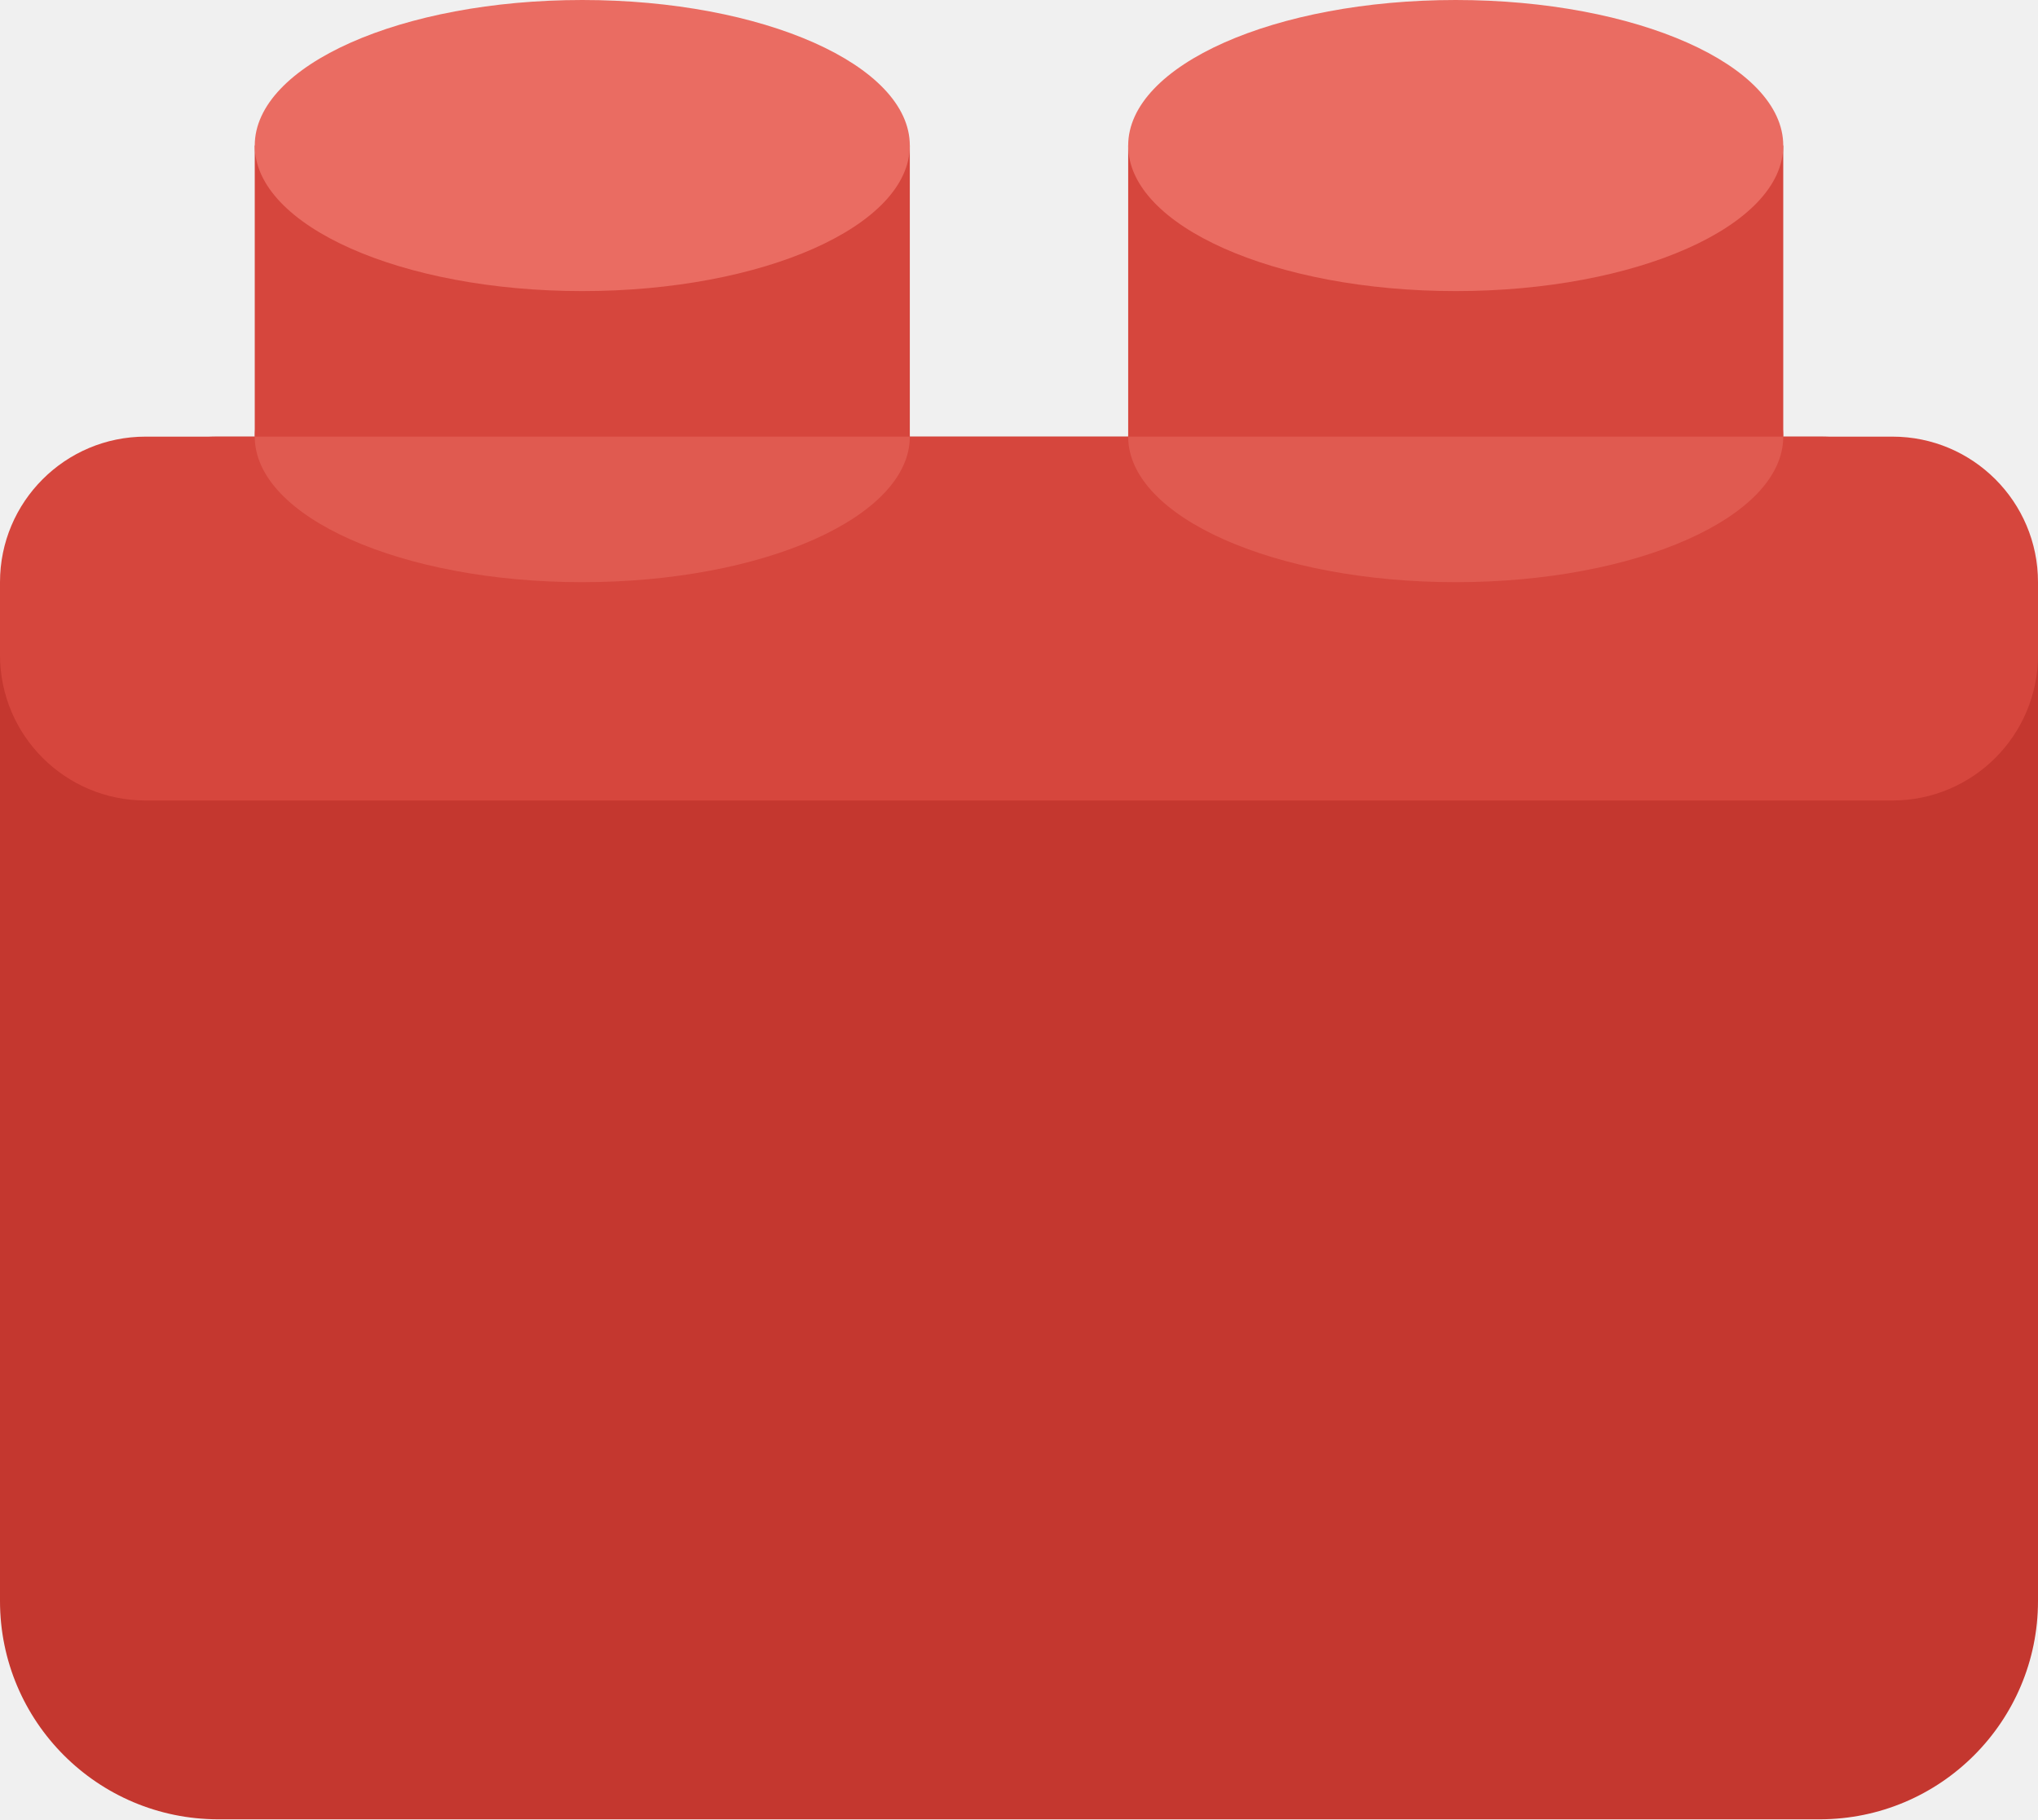
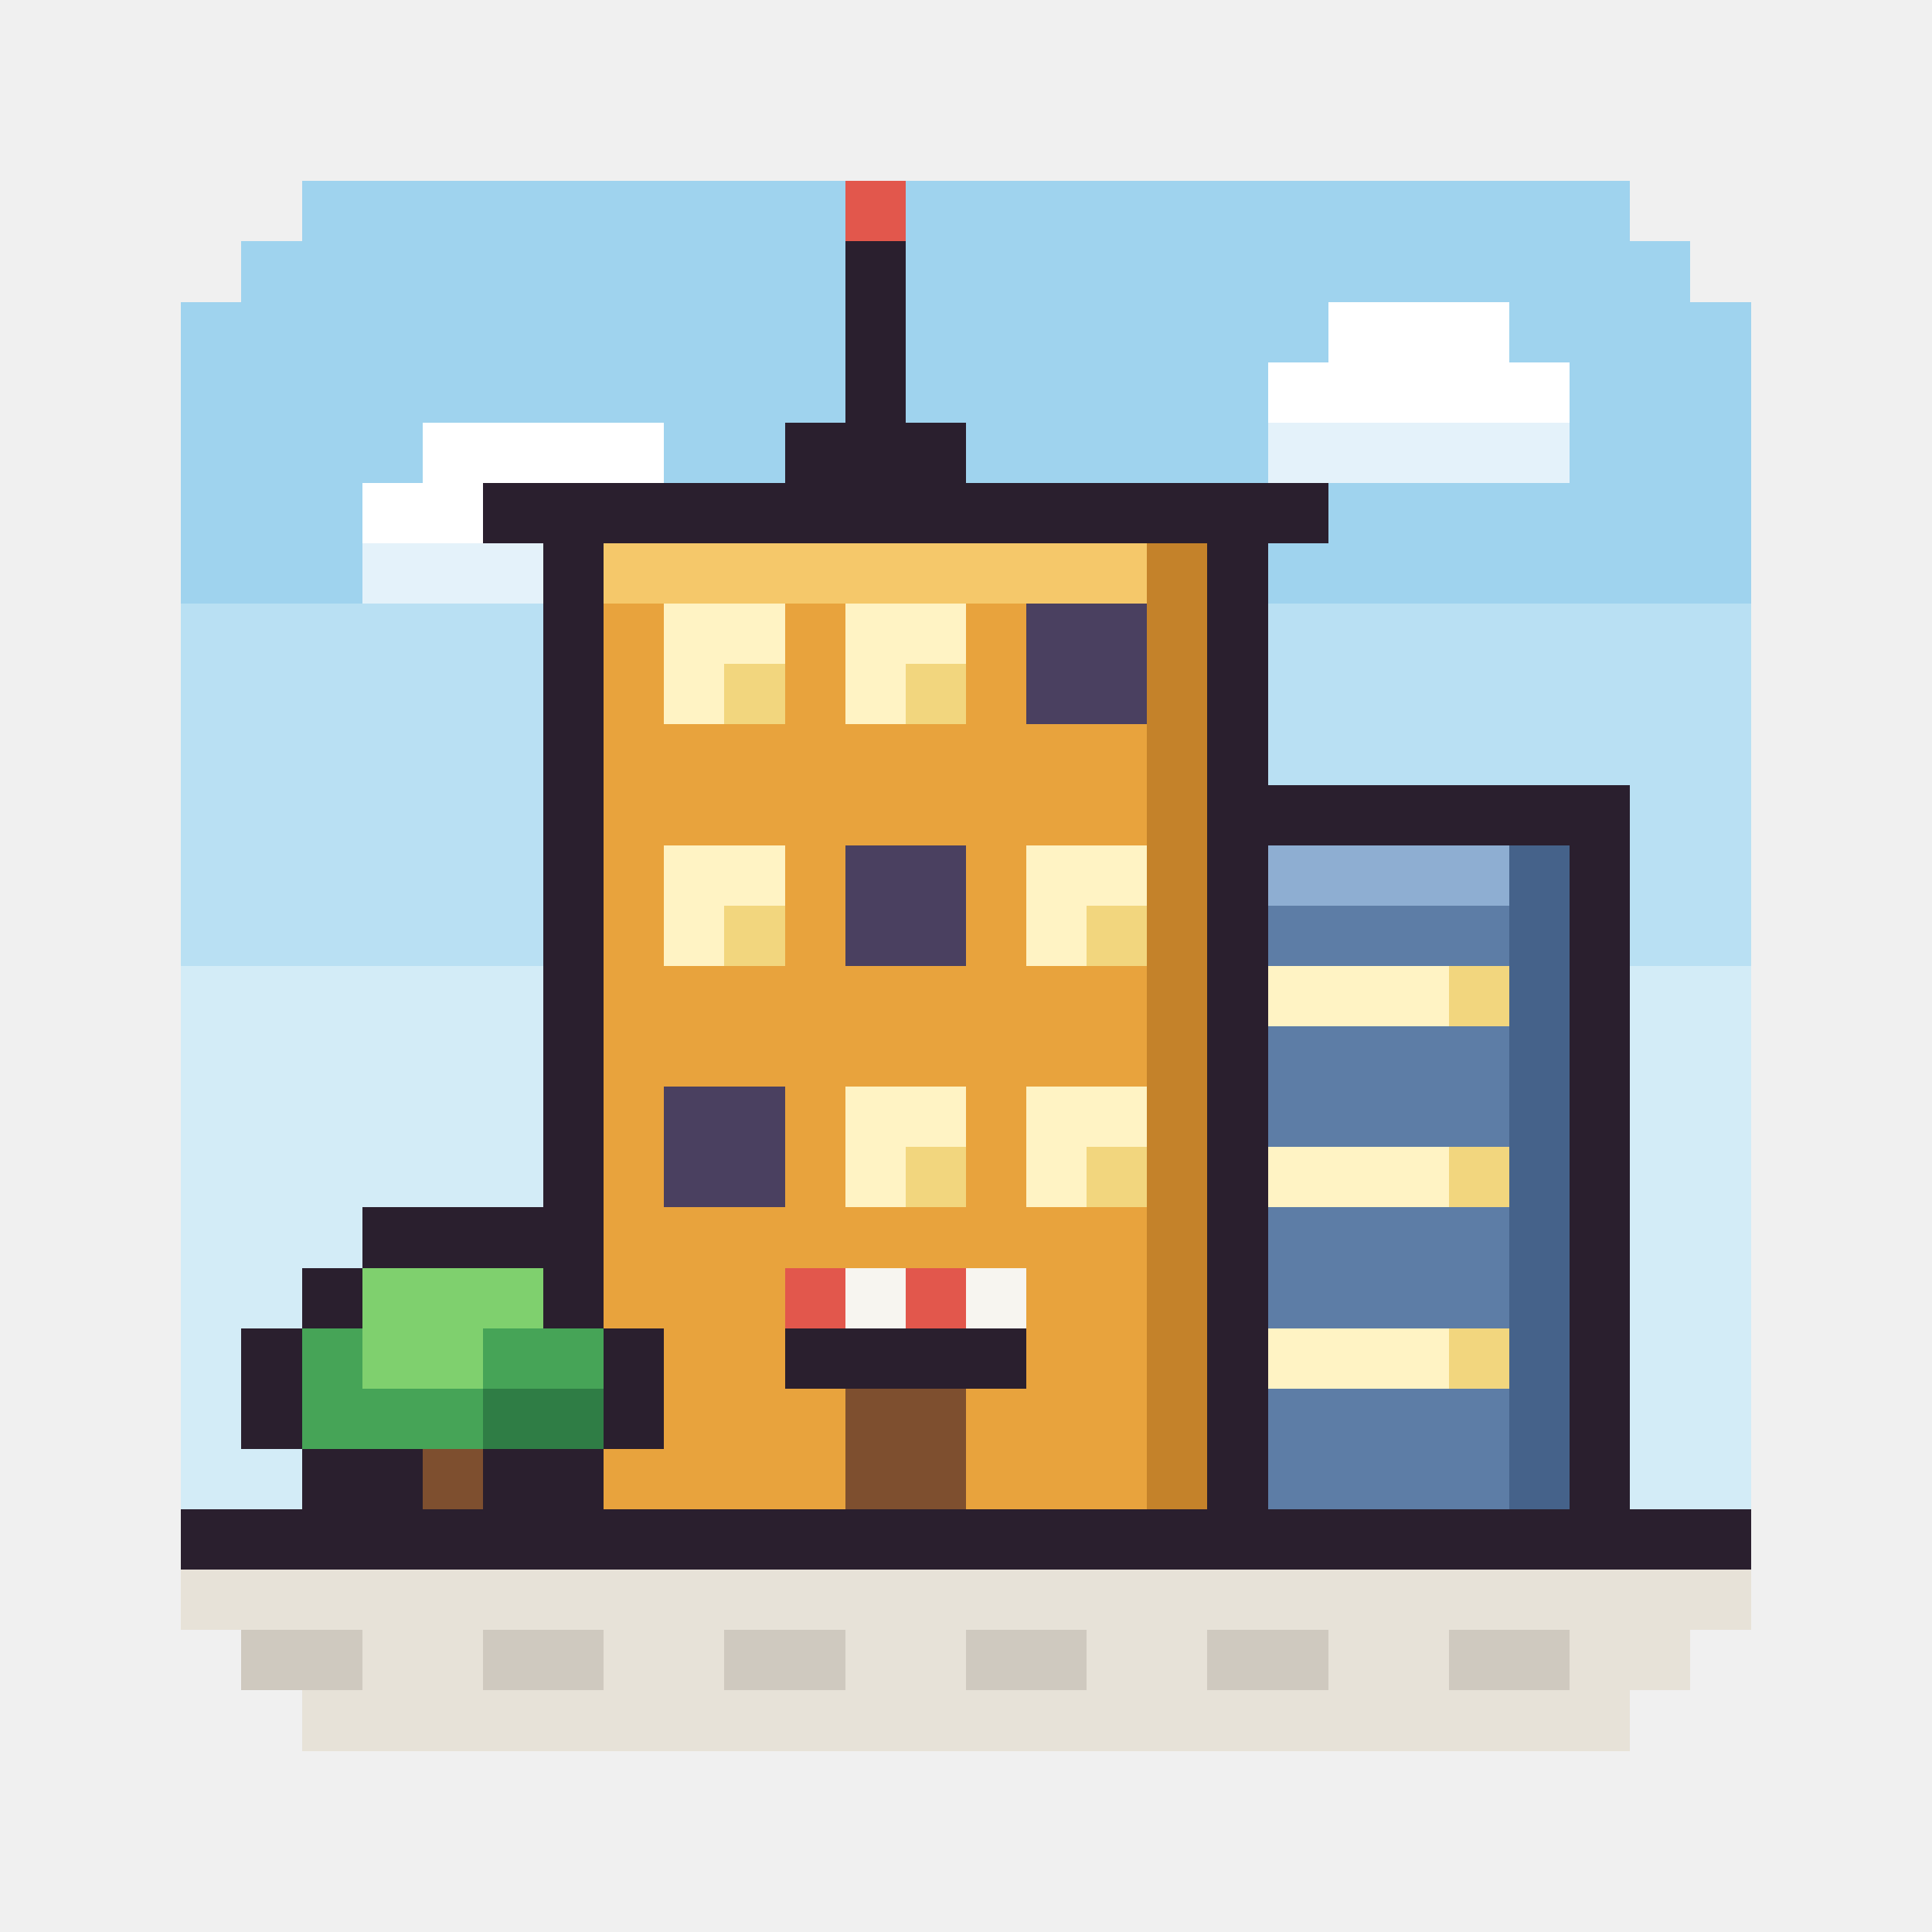
- <svg xmlns="http://www.w3.org/2000/svg" viewBox="2 3 28 25" width="280" height="250">
-   <rect x="2" y="9" width="28" height="19" rx="3" fill="#c4372f" />
-   <rect x="2" y="9" width="28" height="5" rx="2" fill="#d6463d" />
-   <ellipse cx="10" cy="9" rx="4.5" ry="2" fill="#e05a50" />
-   <rect x="5.5" y="5" width="9" height="4" fill="#d6463d" />
-   <ellipse cx="10" cy="5" rx="4.5" ry="2" fill="#ea6c62" />
-   <ellipse cx="22" cy="9" rx="4.5" ry="2" fill="#e05a50" />
-   <rect x="17.5" y="5" width="9" height="4" fill="#d6463d" />
-   <ellipse cx="22" cy="5" rx="4.5" ry="2" fill="#ea6c62" />
+ <svg xmlns="http://www.w3.org/2000/svg" viewBox="0 0 32 32" width="1024" height="1024" shape-rendering="crispEdges">
+   <rect x="5" y="3" width="9" height="1" fill="#9fd3ee" />
+   <rect x="14" y="3" width="1" height="1" fill="#e2574c" />
+   <rect x="15" y="3" width="12" height="1" fill="#9fd3ee" />
+   <rect x="4" y="4" width="10" height="1" fill="#9fd3ee" />
+   <rect x="14" y="4" width="1" height="1" fill="#2a1f2e" />
+   <rect x="15" y="4" width="13" height="1" fill="#9fd3ee" />
+   <rect x="3" y="5" width="11" height="1" fill="#9fd3ee" />
+   <rect x="14" y="5" width="1" height="1" fill="#2a1f2e" />
+   <rect x="15" y="5" width="7" height="1" fill="#9fd3ee" />
+   <rect x="22" y="5" width="3" height="1" fill="#ffffff" />
+   <rect x="25" y="5" width="4" height="1" fill="#9fd3ee" />
+   <rect x="3" y="6" width="11" height="1" fill="#9fd3ee" />
+   <rect x="14" y="6" width="1" height="1" fill="#2a1f2e" />
+   <rect x="15" y="6" width="6" height="1" fill="#9fd3ee" />
+   <rect x="21" y="6" width="5" height="1" fill="#ffffff" />
+   <rect x="26" y="6" width="3" height="1" fill="#9fd3ee" />
+   <rect x="3" y="7" width="4" height="1" fill="#9fd3ee" />
+   <rect x="7" y="7" width="4" height="1" fill="#ffffff" />
+   <rect x="11" y="7" width="2" height="1" fill="#9fd3ee" />
+   <rect x="13" y="7" width="3" height="1" fill="#2a1f2e" />
+   <rect x="16" y="7" width="5" height="1" fill="#9fd3ee" />
+   <rect x="21" y="7" width="5" height="1" fill="#e4f2fa" />
+   <rect x="26" y="7" width="3" height="1" fill="#9fd3ee" />
+   <rect x="3" y="8" width="3" height="1" fill="#9fd3ee" />
+   <rect x="6" y="8" width="2" height="1" fill="#ffffff" />
+   <rect x="8" y="8" width="14" height="1" fill="#2a1f2e" />
+   <rect x="22" y="8" width="7" height="1" fill="#9fd3ee" />
+   <rect x="3" y="9" width="3" height="1" fill="#9fd3ee" />
+   <rect x="6" y="9" width="3" height="1" fill="#e4f2fa" />
+   <rect x="9" y="9" width="1" height="1" fill="#2a1f2e" />
+   <rect x="10" y="9" width="9" height="1" fill="#f5c86a" />
+   <rect x="19" y="9" width="1" height="1" fill="#c4822a" />
+   <rect x="20" y="9" width="1" height="1" fill="#2a1f2e" />
+   <rect x="21" y="9" width="8" height="1" fill="#9fd3ee" />
+   <rect x="3" y="10" width="6" height="1" fill="#b9e0f3" />
+   <rect x="9" y="10" width="1" height="1" fill="#2a1f2e" />
+   <rect x="10" y="10" width="1" height="1" fill="#e8a33d" />
+   <rect x="11" y="10" width="2" height="1" fill="#fff3c4" />
+   <rect x="13" y="10" width="1" height="1" fill="#e8a33d" />
+   <rect x="14" y="10" width="2" height="1" fill="#fff3c4" />
+   <rect x="16" y="10" width="1" height="1" fill="#e8a33d" />
+   <rect x="17" y="10" width="2" height="1" fill="#4a4060" />
+   <rect x="19" y="10" width="1" height="1" fill="#c4822a" />
+   <rect x="20" y="10" width="1" height="1" fill="#2a1f2e" />
+   <rect x="21" y="10" width="8" height="1" fill="#b9e0f3" />
+   <rect x="3" y="11" width="6" height="1" fill="#b9e0f3" />
+   <rect x="9" y="11" width="1" height="1" fill="#2a1f2e" />
+   <rect x="10" y="11" width="1" height="1" fill="#e8a33d" />
+   <rect x="11" y="11" width="1" height="1" fill="#fff3c4" />
+   <rect x="12" y="11" width="1" height="1" fill="#f2d67e" />
+   <rect x="13" y="11" width="1" height="1" fill="#e8a33d" />
+   <rect x="14" y="11" width="1" height="1" fill="#fff3c4" />
+   <rect x="15" y="11" width="1" height="1" fill="#f2d67e" />
+   <rect x="16" y="11" width="1" height="1" fill="#e8a33d" />
+   <rect x="17" y="11" width="2" height="1" fill="#4a4060" />
+   <rect x="19" y="11" width="1" height="1" fill="#c4822a" />
+   <rect x="20" y="11" width="1" height="1" fill="#2a1f2e" />
+   <rect x="21" y="11" width="8" height="1" fill="#b9e0f3" />
+   <rect x="3" y="12" width="6" height="1" fill="#b9e0f3" />
+   <rect x="9" y="12" width="1" height="1" fill="#2a1f2e" />
+   <rect x="10" y="12" width="9" height="1" fill="#e8a33d" />
+   <rect x="19" y="12" width="1" height="1" fill="#c4822a" />
+   <rect x="20" y="12" width="1" height="1" fill="#2a1f2e" />
+   <rect x="21" y="12" width="8" height="1" fill="#b9e0f3" />
+   <rect x="3" y="13" width="6" height="1" fill="#b9e0f3" />
+   <rect x="9" y="13" width="1" height="1" fill="#2a1f2e" />
+   <rect x="10" y="13" width="9" height="1" fill="#e8a33d" />
+   <rect x="19" y="13" width="1" height="1" fill="#c4822a" />
+   <rect x="20" y="13" width="7" height="1" fill="#2a1f2e" />
+   <rect x="27" y="13" width="2" height="1" fill="#b9e0f3" />
+   <rect x="3" y="14" width="6" height="1" fill="#b9e0f3" />
+   <rect x="9" y="14" width="1" height="1" fill="#2a1f2e" />
+   <rect x="10" y="14" width="1" height="1" fill="#e8a33d" />
+   <rect x="11" y="14" width="2" height="1" fill="#fff3c4" />
+   <rect x="13" y="14" width="1" height="1" fill="#e8a33d" />
+   <rect x="14" y="14" width="2" height="1" fill="#4a4060" />
+   <rect x="16" y="14" width="1" height="1" fill="#e8a33d" />
+   <rect x="17" y="14" width="2" height="1" fill="#fff3c4" />
+   <rect x="19" y="14" width="1" height="1" fill="#c4822a" />
+   <rect x="20" y="14" width="1" height="1" fill="#2a1f2e" />
+   <rect x="21" y="14" width="4" height="1" fill="#8eaed2" />
+   <rect x="25" y="14" width="1" height="1" fill="#45628a" />
+   <rect x="26" y="14" width="1" height="1" fill="#2a1f2e" />
+   <rect x="27" y="14" width="2" height="1" fill="#b9e0f3" />
+   <rect x="3" y="15" width="6" height="1" fill="#b9e0f3" />
+   <rect x="9" y="15" width="1" height="1" fill="#2a1f2e" />
+   <rect x="10" y="15" width="1" height="1" fill="#e8a33d" />
+   <rect x="11" y="15" width="1" height="1" fill="#fff3c4" />
+   <rect x="12" y="15" width="1" height="1" fill="#f2d67e" />
+   <rect x="13" y="15" width="1" height="1" fill="#e8a33d" />
+   <rect x="14" y="15" width="2" height="1" fill="#4a4060" />
+   <rect x="16" y="15" width="1" height="1" fill="#e8a33d" />
+   <rect x="17" y="15" width="1" height="1" fill="#fff3c4" />
+   <rect x="18" y="15" width="1" height="1" fill="#f2d67e" />
+   <rect x="19" y="15" width="1" height="1" fill="#c4822a" />
+   <rect x="20" y="15" width="1" height="1" fill="#2a1f2e" />
+   <rect x="21" y="15" width="4" height="1" fill="#5d7da6" />
+   <rect x="25" y="15" width="1" height="1" fill="#45628a" />
+   <rect x="26" y="15" width="1" height="1" fill="#2a1f2e" />
+   <rect x="27" y="15" width="2" height="1" fill="#b9e0f3" />
+   <rect x="3" y="16" width="6" height="1" fill="#d3ecf7" />
+   <rect x="9" y="16" width="1" height="1" fill="#2a1f2e" />
+   <rect x="10" y="16" width="9" height="1" fill="#e8a33d" />
+   <rect x="19" y="16" width="1" height="1" fill="#c4822a" />
+   <rect x="20" y="16" width="1" height="1" fill="#2a1f2e" />
+   <rect x="21" y="16" width="3" height="1" fill="#fff3c4" />
+   <rect x="24" y="16" width="1" height="1" fill="#f2d67e" />
+   <rect x="25" y="16" width="1" height="1" fill="#45628a" />
+   <rect x="26" y="16" width="1" height="1" fill="#2a1f2e" />
+   <rect x="27" y="16" width="2" height="1" fill="#d3ecf7" />
+   <rect x="3" y="17" width="6" height="1" fill="#d3ecf7" />
+   <rect x="9" y="17" width="1" height="1" fill="#2a1f2e" />
+   <rect x="10" y="17" width="9" height="1" fill="#e8a33d" />
+   <rect x="19" y="17" width="1" height="1" fill="#c4822a" />
+   <rect x="20" y="17" width="1" height="1" fill="#2a1f2e" />
+   <rect x="21" y="17" width="4" height="1" fill="#5d7da6" />
+   <rect x="25" y="17" width="1" height="1" fill="#45628a" />
+   <rect x="26" y="17" width="1" height="1" fill="#2a1f2e" />
+   <rect x="27" y="17" width="2" height="1" fill="#d3ecf7" />
+   <rect x="3" y="18" width="6" height="1" fill="#d3ecf7" />
+   <rect x="9" y="18" width="1" height="1" fill="#2a1f2e" />
+   <rect x="10" y="18" width="1" height="1" fill="#e8a33d" />
+   <rect x="11" y="18" width="2" height="1" fill="#4a4060" />
+   <rect x="13" y="18" width="1" height="1" fill="#e8a33d" />
+   <rect x="14" y="18" width="2" height="1" fill="#fff3c4" />
+   <rect x="16" y="18" width="1" height="1" fill="#e8a33d" />
+   <rect x="17" y="18" width="2" height="1" fill="#fff3c4" />
+   <rect x="19" y="18" width="1" height="1" fill="#c4822a" />
+   <rect x="20" y="18" width="1" height="1" fill="#2a1f2e" />
+   <rect x="21" y="18" width="4" height="1" fill="#5d7da6" />
+   <rect x="25" y="18" width="1" height="1" fill="#45628a" />
+   <rect x="26" y="18" width="1" height="1" fill="#2a1f2e" />
+   <rect x="27" y="18" width="2" height="1" fill="#d3ecf7" />
+   <rect x="3" y="19" width="6" height="1" fill="#d3ecf7" />
+   <rect x="9" y="19" width="1" height="1" fill="#2a1f2e" />
+   <rect x="10" y="19" width="1" height="1" fill="#e8a33d" />
+   <rect x="11" y="19" width="2" height="1" fill="#4a4060" />
+   <rect x="13" y="19" width="1" height="1" fill="#e8a33d" />
+   <rect x="14" y="19" width="1" height="1" fill="#fff3c4" />
+   <rect x="15" y="19" width="1" height="1" fill="#f2d67e" />
+   <rect x="16" y="19" width="1" height="1" fill="#e8a33d" />
+   <rect x="17" y="19" width="1" height="1" fill="#fff3c4" />
+   <rect x="18" y="19" width="1" height="1" fill="#f2d67e" />
+   <rect x="19" y="19" width="1" height="1" fill="#c4822a" />
+   <rect x="20" y="19" width="1" height="1" fill="#2a1f2e" />
+   <rect x="21" y="19" width="3" height="1" fill="#fff3c4" />
+   <rect x="24" y="19" width="1" height="1" fill="#f2d67e" />
+   <rect x="25" y="19" width="1" height="1" fill="#45628a" />
+   <rect x="26" y="19" width="1" height="1" fill="#2a1f2e" />
+   <rect x="27" y="19" width="2" height="1" fill="#d3ecf7" />
+   <rect x="3" y="20" width="3" height="1" fill="#d3ecf7" />
+   <rect x="6" y="20" width="4" height="1" fill="#2a1f2e" />
+   <rect x="10" y="20" width="9" height="1" fill="#e8a33d" />
+   <rect x="19" y="20" width="1" height="1" fill="#c4822a" />
+   <rect x="20" y="20" width="1" height="1" fill="#2a1f2e" />
+   <rect x="21" y="20" width="4" height="1" fill="#5d7da6" />
+   <rect x="25" y="20" width="1" height="1" fill="#45628a" />
+   <rect x="26" y="20" width="1" height="1" fill="#2a1f2e" />
+   <rect x="27" y="20" width="2" height="1" fill="#d3ecf7" />
+   <rect x="3" y="21" width="2" height="1" fill="#d3ecf7" />
+   <rect x="5" y="21" width="1" height="1" fill="#2a1f2e" />
+   <rect x="6" y="21" width="3" height="1" fill="#7fd06e" />
+   <rect x="9" y="21" width="1" height="1" fill="#2a1f2e" />
+   <rect x="10" y="21" width="3" height="1" fill="#e8a33d" />
+   <rect x="13" y="21" width="1" height="1" fill="#e2574c" />
+   <rect x="14" y="21" width="1" height="1" fill="#f7f5f0" />
+   <rect x="15" y="21" width="1" height="1" fill="#e2574c" />
+   <rect x="16" y="21" width="1" height="1" fill="#f7f5f0" />
+   <rect x="17" y="21" width="2" height="1" fill="#e8a33d" />
+   <rect x="19" y="21" width="1" height="1" fill="#c4822a" />
+   <rect x="20" y="21" width="1" height="1" fill="#2a1f2e" />
+   <rect x="21" y="21" width="4" height="1" fill="#5d7da6" />
+   <rect x="25" y="21" width="1" height="1" fill="#45628a" />
+   <rect x="26" y="21" width="1" height="1" fill="#2a1f2e" />
+   <rect x="27" y="21" width="2" height="1" fill="#d3ecf7" />
+   <rect x="3" y="22" width="1" height="1" fill="#d3ecf7" />
+   <rect x="4" y="22" width="1" height="1" fill="#2a1f2e" />
+   <rect x="5" y="22" width="1" height="1" fill="#46a457" />
+   <rect x="6" y="22" width="2" height="1" fill="#7fd06e" />
+   <rect x="8" y="22" width="2" height="1" fill="#46a457" />
+   <rect x="10" y="22" width="1" height="1" fill="#2a1f2e" />
+   <rect x="11" y="22" width="2" height="1" fill="#e8a33d" />
+   <rect x="13" y="22" width="4" height="1" fill="#2a1f2e" />
+   <rect x="17" y="22" width="2" height="1" fill="#e8a33d" />
+   <rect x="19" y="22" width="1" height="1" fill="#c4822a" />
+   <rect x="20" y="22" width="1" height="1" fill="#2a1f2e" />
+   <rect x="21" y="22" width="3" height="1" fill="#fff3c4" />
+   <rect x="24" y="22" width="1" height="1" fill="#f2d67e" />
+   <rect x="25" y="22" width="1" height="1" fill="#45628a" />
+   <rect x="26" y="22" width="1" height="1" fill="#2a1f2e" />
+   <rect x="27" y="22" width="2" height="1" fill="#d3ecf7" />
+   <rect x="3" y="23" width="1" height="1" fill="#d3ecf7" />
+   <rect x="4" y="23" width="1" height="1" fill="#2a1f2e" />
+   <rect x="5" y="23" width="3" height="1" fill="#46a457" />
+   <rect x="8" y="23" width="2" height="1" fill="#2f7d45" />
+   <rect x="10" y="23" width="1" height="1" fill="#2a1f2e" />
+   <rect x="11" y="23" width="3" height="1" fill="#e8a33d" />
+   <rect x="14" y="23" width="2" height="1" fill="#7e4f2f" />
+   <rect x="16" y="23" width="3" height="1" fill="#e8a33d" />
+   <rect x="19" y="23" width="1" height="1" fill="#c4822a" />
+   <rect x="20" y="23" width="1" height="1" fill="#2a1f2e" />
+   <rect x="21" y="23" width="4" height="1" fill="#5d7da6" />
+   <rect x="25" y="23" width="1" height="1" fill="#45628a" />
+   <rect x="26" y="23" width="1" height="1" fill="#2a1f2e" />
+   <rect x="27" y="23" width="2" height="1" fill="#d3ecf7" />
+   <rect x="3" y="24" width="2" height="1" fill="#d3ecf7" />
+   <rect x="5" y="24" width="2" height="1" fill="#2a1f2e" />
+   <rect x="7" y="24" width="1" height="1" fill="#7e4f2f" />
+   <rect x="8" y="24" width="2" height="1" fill="#2a1f2e" />
+   <rect x="10" y="24" width="4" height="1" fill="#e8a33d" />
+   <rect x="14" y="24" width="2" height="1" fill="#7e4f2f" />
+   <rect x="16" y="24" width="3" height="1" fill="#e8a33d" />
+   <rect x="19" y="24" width="1" height="1" fill="#c4822a" />
+   <rect x="20" y="24" width="1" height="1" fill="#2a1f2e" />
+   <rect x="21" y="24" width="4" height="1" fill="#5d7da6" />
+   <rect x="25" y="24" width="1" height="1" fill="#45628a" />
+   <rect x="26" y="24" width="1" height="1" fill="#2a1f2e" />
+   <rect x="27" y="24" width="2" height="1" fill="#d3ecf7" />
+   <rect x="3" y="25" width="26" height="1" fill="#2a1f2e" />
+   <rect x="3" y="26" width="26" height="1" fill="#e7e2d8" />
+   <rect x="4" y="27" width="2" height="1" fill="#cfc9bf" />
+   <rect x="6" y="27" width="2" height="1" fill="#e7e2d8" />
+   <rect x="8" y="27" width="2" height="1" fill="#cfc9bf" />
+   <rect x="10" y="27" width="2" height="1" fill="#e7e2d8" />
+   <rect x="12" y="27" width="2" height="1" fill="#cfc9bf" />
+   <rect x="14" y="27" width="2" height="1" fill="#e7e2d8" />
+   <rect x="16" y="27" width="2" height="1" fill="#cfc9bf" />
+   <rect x="18" y="27" width="2" height="1" fill="#e7e2d8" />
+   <rect x="20" y="27" width="2" height="1" fill="#cfc9bf" />
+   <rect x="22" y="27" width="2" height="1" fill="#e7e2d8" />
+   <rect x="24" y="27" width="2" height="1" fill="#cfc9bf" />
+   <rect x="26" y="27" width="2" height="1" fill="#e7e2d8" />
+   <rect x="5" y="28" width="22" height="1" fill="#e7e2d8" />
</svg>
